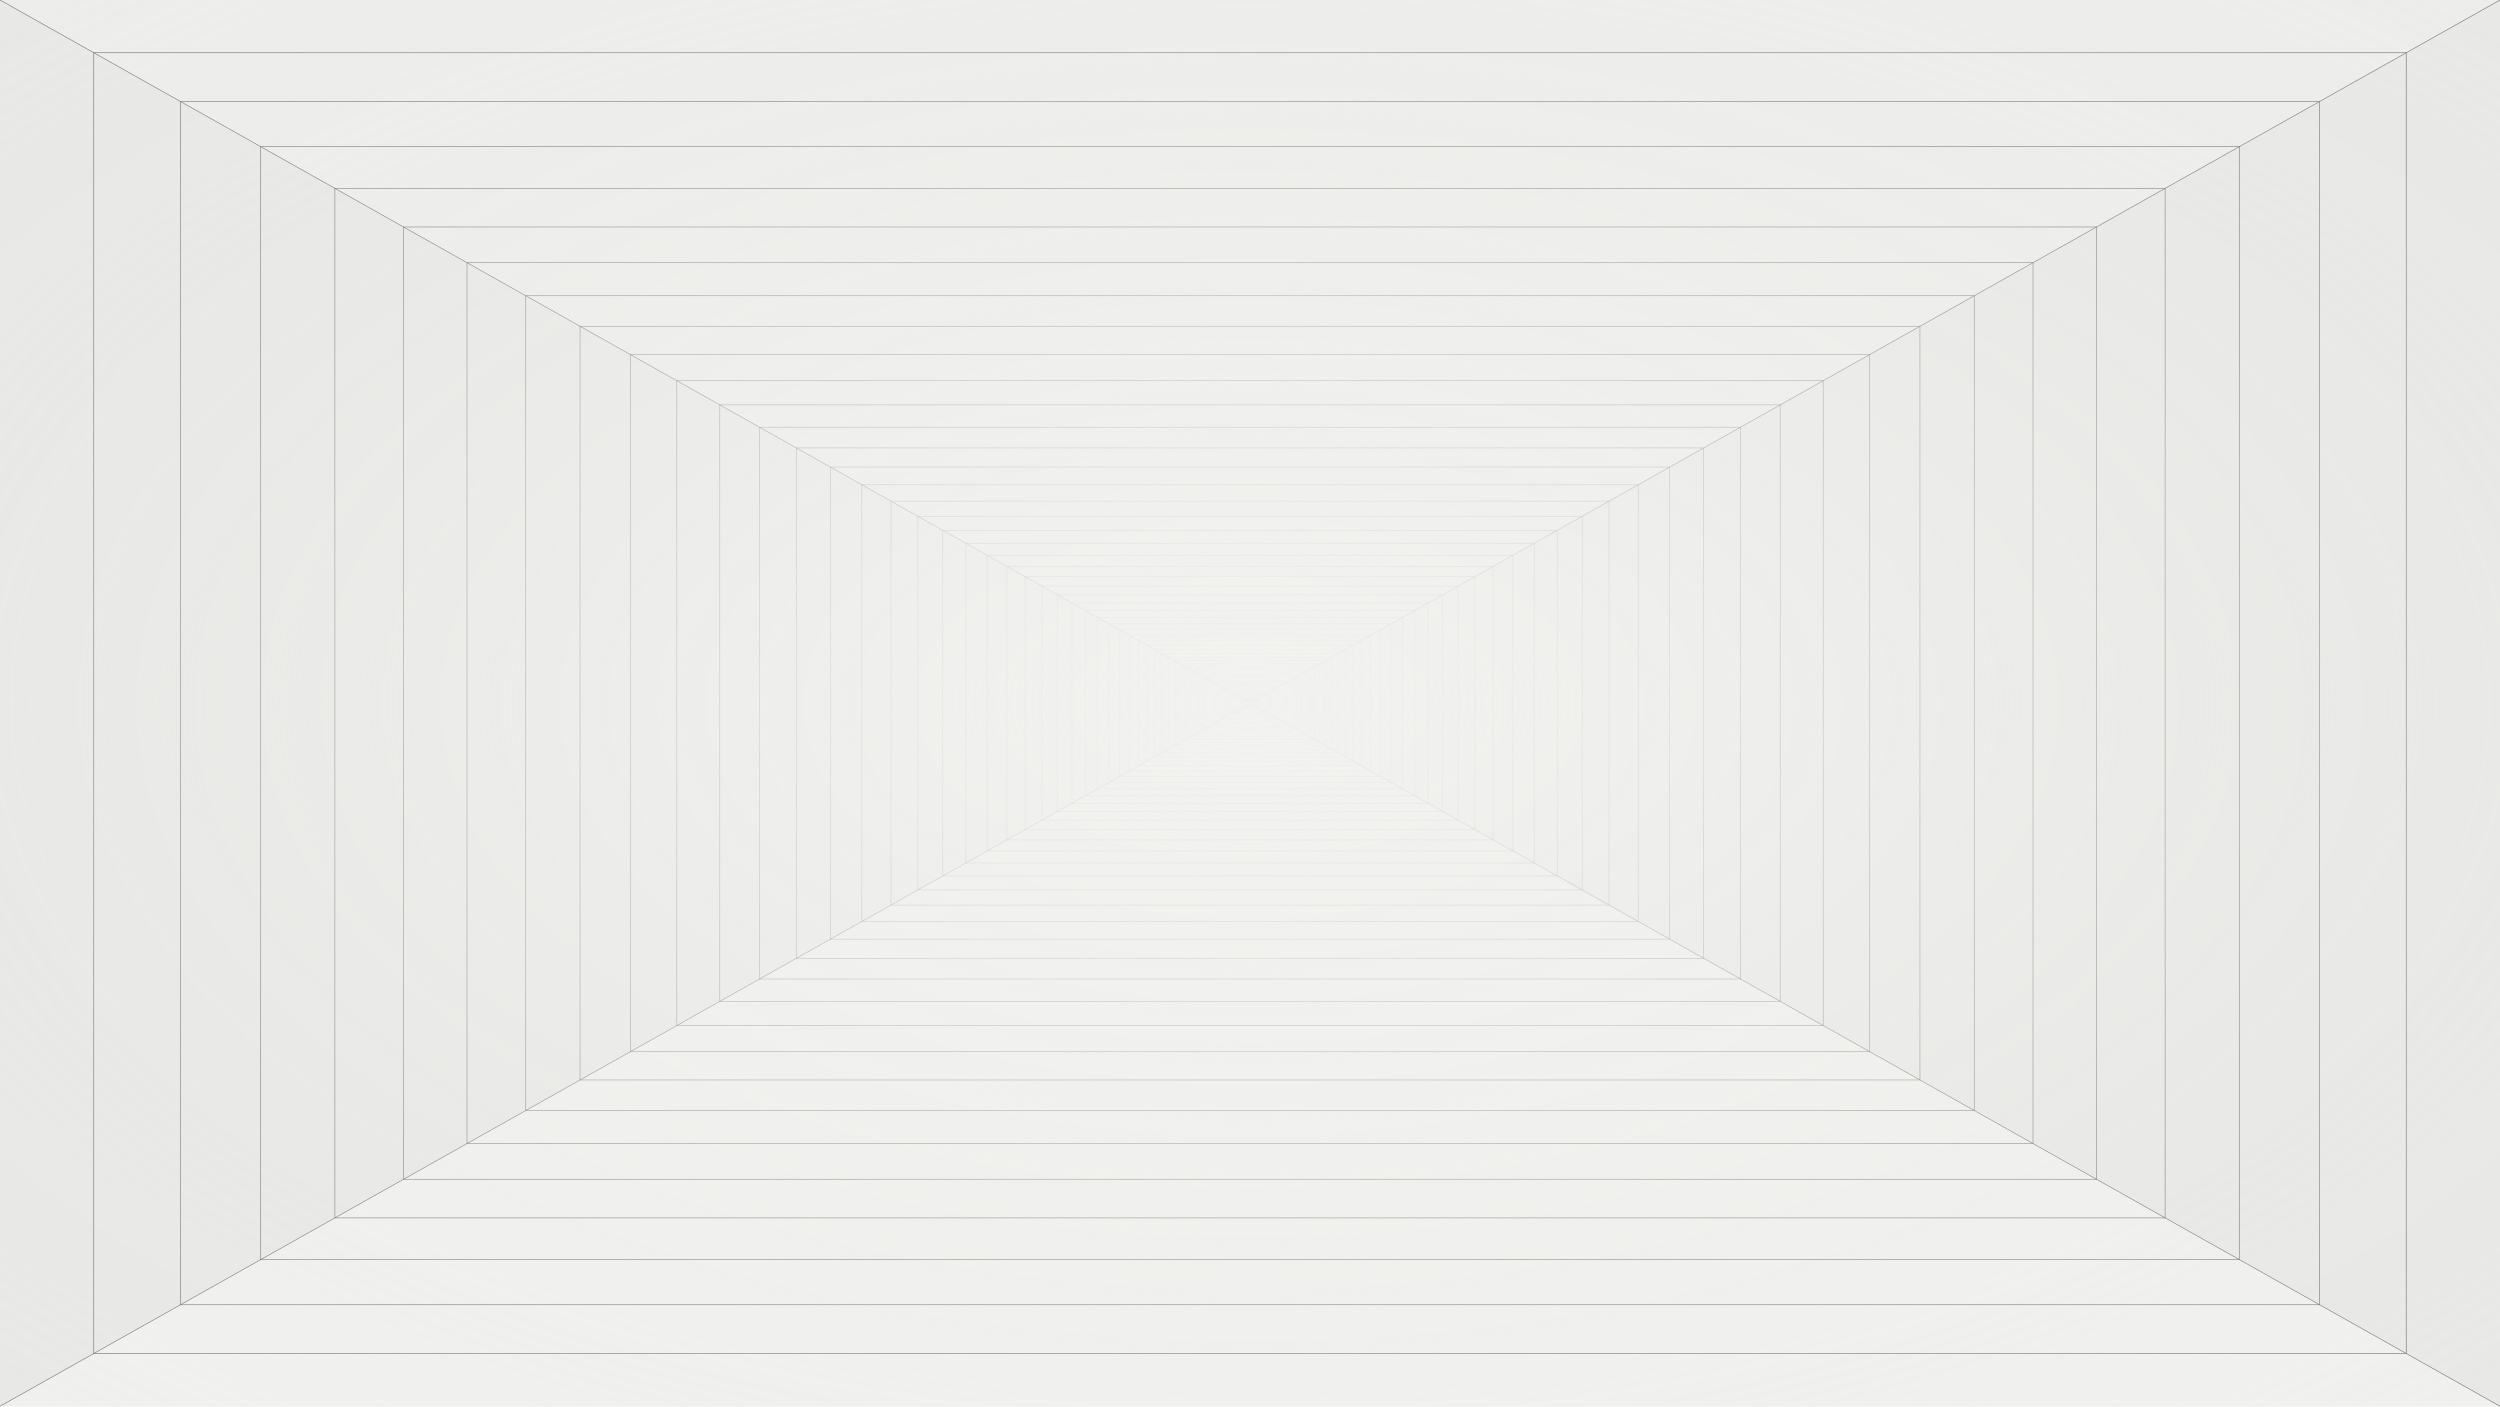
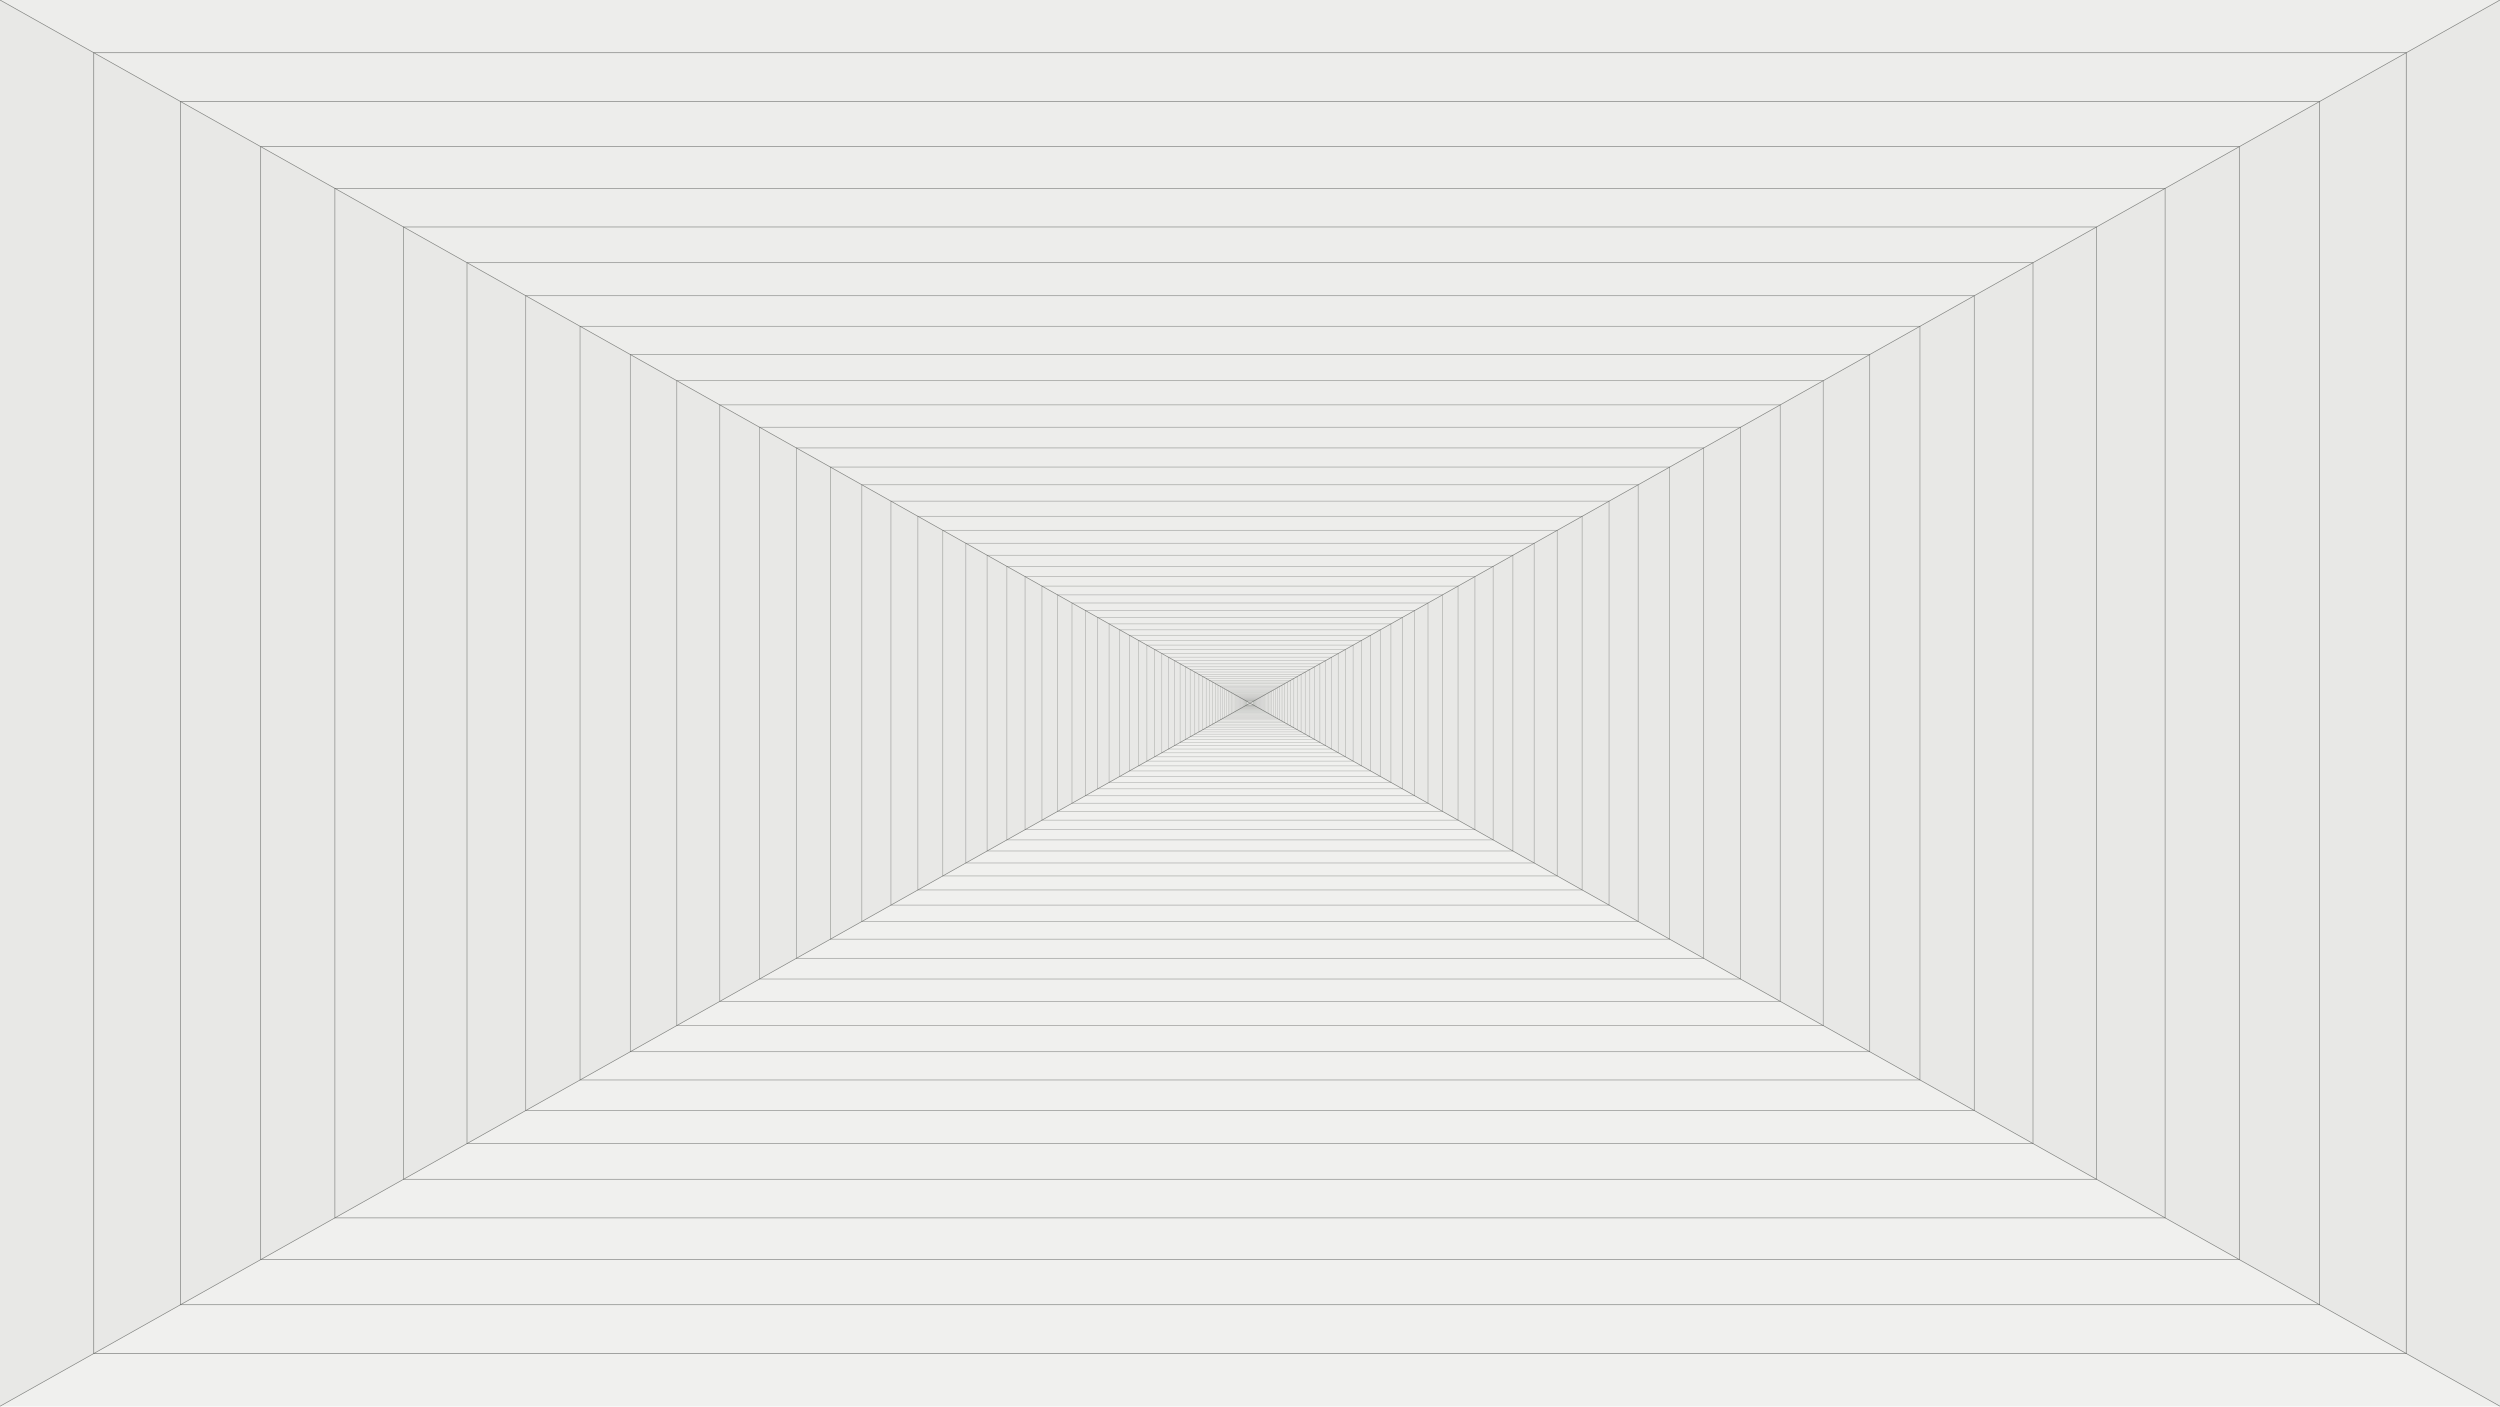
<svg xmlns="http://www.w3.org/2000/svg" viewBox="0 0 3840 2160" preserveAspectRatio="none">
  <style>path{vector-effect:non-scaling-stroke;fill:none}</style>
-   <defs>
-     <radialGradient id="aerial" gradientUnits="objectBoundingBox" cx="0.5" cy="0.5" r="0.72">
-       <stop offset="0" stop-color="#f3f3f1" stop-opacity="0.95" />
-       <stop offset="0.08" stop-color="#f2f2f0" stop-opacity="0.91" />
-       <stop offset="0.2" stop-color="#f1f1ef" stop-opacity="0.79" />
-       <stop offset="0.38" stop-color="#f1f1ef" stop-opacity="0.5" />
-       <stop offset="0.67" stop-color="#efefed" stop-opacity="0.12" />
-       <stop offset="1" stop-color="#efefed" stop-opacity="0" />
-     </radialGradient>
-   </defs>
  <rect x="0" y="0" width="3840" height="2160" fill="#eaeae8" />
  <polygon points="0,0 3840,0 1920,1080" fill="#ededeb" />
  <polygon points="0,2160 3840,2160 1920,1080" fill="#f0f0ee" />
  <polygon points="0,0 0,2160 1920,1080" fill="#e8e8e6" />
  <polygon points="3840,0 3840,2160 1920,1080" fill="#e8e8e6" />
  <path d="M0,0 L1920,1080" stroke="#464846" stroke-width="1.02" stroke-opacity=".64" />
  <path d="M3840,0 L1920,1080" stroke="#464846" stroke-width="1.02" stroke-opacity=".64" />
  <path d="M0,2160 L1920,1080" stroke="#464846" stroke-width="1.02" stroke-opacity=".64" />
  <path d="M3840,2160 L1920,1080" stroke="#464846" stroke-width="1.02" stroke-opacity=".64" />
  <g stroke="#4d504d">
    <path d="M144,81 H3696 V2079 H144 Z" stroke-width="1.02" stroke-opacity="0.72" />
    <path d="M277.2,155.92 H3562.8 V2004.07 H277.2 Z" stroke-width="1.02" stroke-opacity="0.7" />
    <path d="M400.41,225.23 H3439.59 V1934.76 H400.41 Z" stroke-width="1.02" stroke-opacity="0.68" />
    <path d="M514.37,289.33 H3325.62 V1870.66 H514.37 Z" stroke-width="1.02" stroke-opacity="0.66" />
    <path d="M619.8,348.63 H3220.19 V1811.36 H619.8 Z" stroke-width="1.02" stroke-opacity="0.65" />
    <path d="M717.31,403.49 H3122.68 V1756.5 H717.31 Z" stroke-width="1.02" stroke-opacity="0.63" />
    <path d="M807.51,454.22 H3032.48 V1705.77 H807.51 Z" stroke-width="1.02" stroke-opacity="0.61" />
    <path d="M890.95,501.16 H2949.04 V1658.83 H890.95 Z" stroke-width="1.02" stroke-opacity="0.59" />
    <path d="M968.13,544.57 H2871.86 V1615.42 H968.13 Z" stroke-width="1.02" stroke-opacity="0.58" />
    <path d="M1039.52,584.73 H2800.47 V1575.26 H1039.52 Z" stroke-width="1.02" stroke-opacity="0.56" />
    <path d="M1105.55,621.87 H2734.44 V1538.12 H1105.55 Z" stroke-width="1.02" stroke-opacity="0.55" />
    <path d="M1166.64,656.23 H2673.35 V1503.76 H1166.64 Z" stroke-width="1.02" stroke-opacity="0.53" />
    <path d="M1223.14,688.01 H2616.85 V1471.98 H1223.14 Z" stroke-width="1.02" stroke-opacity="0.52" />
    <path d="M1275.4,717.41 H2564.59 V1442.58 H1275.4 Z" stroke-width="1.02" stroke-opacity="0.5" />
    <path d="M1323.75,744.61 H2516.24 V1415.38 H1323.75 Z" stroke-width="1.02" stroke-opacity="0.49" />
    <path d="M1368.47,769.76 H2471.52 V1390.23 H1368.47 Z" stroke-width="1.02" stroke-opacity="0.48" />
    <path d="M1409.83,793.03 H2430.16 V1366.96 H1409.83 Z" stroke-width="1.02" stroke-opacity="0.46" />
    <path d="M1448.09,814.55 H2391.9 V1345.44 H1448.09 Z" stroke-width="1.02" stroke-opacity="0.45" />
    <path d="M1483.49,834.46 H2356.5 V1325.53 H1483.49 Z" stroke-width="1.02" stroke-opacity="0.44" />
    <path d="M1516.22,852.87 H2323.77 V1307.12 H1516.22 Z" stroke-width="1.02" stroke-opacity="0.43" />
    <path d="M1546.51,869.91 H2293.48 V1290.08 H1546.51 Z" stroke-width="1.02" stroke-opacity="0.42" />
    <path d="M1574.52,885.66 H2265.47 V1274.33 H1574.52 Z" stroke-width="1.02" stroke-opacity="0.41" />
    <path d="M1600.43,900.24 H2239.56 V1259.75 H1600.43 Z" stroke-width="1.02" stroke-opacity="0.4" />
    <path d="M1624.4,913.72 H2215.59 V1246.27 H1624.4 Z" stroke-width="1.02" stroke-opacity="0.39" />
    <path d="M1646.57,926.19 H2193.42 V1233.8 H1646.57 Z" stroke-width="1.02" stroke-opacity="0.38" />
    <path d="M1667.07,937.73 H2172.92 V1222.26 H1667.07 Z" stroke-width="1.02" stroke-opacity="0.37" />
    <path d="M1686.04,948.4 H2153.95 V1211.59 H1686.04 Z" stroke-width="1.02" stroke-opacity="0.36" />
    <path d="M1703.59,958.27 H2136.4 V1201.72 H1703.59 Z" stroke-width="1.02" stroke-opacity="0.35" />
    <path d="M1719.82,967.4 H2120.17 V1192.59 H1719.82 Z" stroke-width="1.02" stroke-opacity="0.34" />
    <path d="M1734.83,975.84 H2105.16 V1184.15 H1734.83 Z" stroke-width="1.02" stroke-opacity="0.33" />
    <path d="M1748.72,983.65 H2091.27 V1176.34 H1748.72 Z" stroke-width="1.02" stroke-opacity="0.32" />
    <path d="M1761.57,990.88 H2078.42 V1169.11 H1761.57 Z" stroke-width="1.02" stroke-opacity="0.32" />
    <path d="M1773.45,997.56 H2066.54 V1162.43 H1773.45 Z" stroke-width="1.02" stroke-opacity="0.31" />
    <path d="M1784.44,1003.74 H2055.55 V1156.25 H1784.44 Z" stroke-width="1.02" stroke-opacity="0.3" />
    <path d="M1794.61,1009.46 H2045.38 V1150.53 H1794.61 Z" stroke-width="1.02" stroke-opacity="0.29" />
    <path d="M1804.01,1014.75 H2035.98 V1145.24 H1804.01 Z" stroke-width="1.02" stroke-opacity="0.29" />
    <path d="M1812.71,1019.65 H2027.28 V1140.34 H1812.71 Z" stroke-width="1.02" stroke-opacity="0.28" />
    <path d="M1820.75,1024.17 H2019.24 V1135.82 H1820.75 Z" stroke-width="1.02" stroke-opacity="0.28" />
    <path d="M1828.2,1028.36 H2011.79 V1131.63 H1828.2 Z" stroke-width="1.02" stroke-opacity="0.27" />
    <path d="M1835.08,1032.23 H2004.91 V1127.76 H1835.08 Z" stroke-width="1.02" stroke-opacity="0.26" />
    <path d="M1841.45,1035.81 H1998.54 V1124.18 H1841.45 Z" stroke-width="1.02" stroke-opacity="0.26" />
    <path d="M1847.34,1039.13 H1992.65 V1120.86 H1847.34 Z" stroke-width="1.02" stroke-opacity="0.25" />
    <path d="M1852.79,1042.19 H1987.2 V1117.8 H1852.79 Z" stroke-width="1.02" stroke-opacity="0.25" />
    <path d="M1857.83,1045.03 H1982.16 V1114.96 H1857.83 Z" stroke-width="1.02" stroke-opacity="0.24" />
    <path d="M1862.49,1047.65 H1977.5 V1112.34 H1862.49 Z" stroke-width="1.02" stroke-opacity="0.24" />
    <path d="M1866.81,1050.08 H1973.18 V1109.91 H1866.81 Z" stroke-width="1.02" stroke-opacity="0.23" />
    <path d="M1870.8,1052.32 H1969.19 V1107.67 H1870.8 Z" stroke-width="1.02" stroke-opacity="0.23" />
    <path d="M1874.49,1054.4 H1965.5 V1105.59 H1874.49 Z" stroke-width="1.01" stroke-opacity="0.22" />
    <path d="M1877.9,1056.32 H1962.09 V1103.67 H1877.9 Z" stroke-width="1" stroke-opacity="0.22" />
    <path d="M1881.06,1058.09 H1958.93 V1101.9 H1881.06 Z" stroke-width="0.995" stroke-opacity="0.21" />
    <path d="M1883.98,1059.73 H1956.01 V1100.26 H1883.98 Z" stroke-width="0.985" stroke-opacity="0.21" />
    <path d="M1886.68,1061.25 H1953.31 V1098.74 H1886.68 Z" stroke-width="0.975" stroke-opacity="0.21" />
    <path d="M1889.18,1062.66 H1950.81 V1097.33 H1889.18 Z" stroke-width="0.965" stroke-opacity="0.2" />
    <path d="M1891.49,1063.96 H1948.5 V1096.03 H1891.49 Z" stroke-width="0.955" stroke-opacity="0.2" />
    <path d="M1893.63,1065.16 H1946.36 V1094.83 H1893.63 Z" stroke-width="0.945" stroke-opacity="0.19" />
    <path d="M1895.6,1066.27 H1944.39 V1093.72 H1895.6 Z" stroke-width="0.935" stroke-opacity="0.19" />
    <path d="M1897.43,1067.3 H1942.56 V1092.69 H1897.43 Z" stroke-width="0.925" stroke-opacity="0.19" />
    <path d="M1899.13,1068.26 H1940.86 V1091.73 H1899.13 Z" stroke-width="0.92" stroke-opacity="0.18" />
    <path d="M1900.69,1069.14 H1939.3 V1090.85 H1900.69 Z" stroke-width="0.91" stroke-opacity="0.18" />
    <path d="M1902.14,1069.95 H1937.85 V1090.04 H1902.14 Z" stroke-width="0.9" stroke-opacity="0.18" />
    <path d="M1903.48,1070.7 H1936.51 V1089.29 H1903.48 Z" stroke-width="0.89" stroke-opacity="0.17" />
    <path d="M1904.72,1071.4 H1935.27 V1088.59 H1904.72 Z" stroke-width="0.88" stroke-opacity="0.17" />
    <path d="M1905.86,1072.05 H1934.13 V1087.94 H1905.86 Z" stroke-width="0.87" stroke-opacity="0.17" />
    <path d="M1906.92,1072.64 H1933.07 V1087.35 H1906.92 Z" stroke-width="0.865" stroke-opacity="0.17" />
    <path d="M1907.9,1073.19 H1932.09 V1086.8 H1907.9 Z" stroke-width="0.855" stroke-opacity="0.16" />
    <path d="M1908.81,1073.7 H1931.18 V1086.29 H1908.81 Z" stroke-width="0.845" stroke-opacity="0.16" />
    <path d="M1909.65,1074.18 H1930.34 V1085.81 H1909.65 Z" stroke-width="0.835" stroke-opacity="0.16" />
    <path d="M1910.42,1074.61 H1929.57 V1085.38 H1910.42 Z" stroke-width="0.83" stroke-opacity="0.16" />
    <path d="M1911.14,1075.02 H1928.85 V1084.97 H1911.14 Z" stroke-width="0.82" stroke-opacity="0.15" />
    <path d="M1911.81,1075.39 H1928.18 V1084.6 H1911.81 Z" stroke-width="0.81" stroke-opacity="0.15" />
    <path d="M1912.42,1075.73 H1927.57 V1084.26 H1912.42 Z" stroke-width="0.805" stroke-opacity="0.15" />
    <path d="M1912.99,1076.05 H1927 V1083.94 H1912.99 Z" stroke-width="0.795" stroke-opacity="0.15" />
    <path d="M1913.51,1076.35 H1926.48 V1083.64 H1913.51 Z" stroke-width="0.79" stroke-opacity="0.15" />
    <path d="M1914,1076.62 H1925.99 V1083.37 H1914 Z" stroke-width="0.78" stroke-opacity="0.14" />
    <path d="M1914.45,1076.88 H1925.54 V1083.11 H1914.45 Z" stroke-width="0.77" stroke-opacity="0.14" />
    <path d="M1914.87,1077.11 H1925.12 V1082.88 H1914.87 Z" stroke-width="0.765" stroke-opacity="0.14" />
    <path d="M1915.25,1077.33 H1924.74 V1082.66 H1915.25 Z" stroke-width="0.755" stroke-opacity="0.14" />
    <path d="M1915.61,1077.53 H1924.38 V1082.46 H1915.61 Z" stroke-width="0.75" stroke-opacity="0.14" />
  </g>
-   <rect x="0" y="0" width="3840" height="2160" fill="url(#aerial)" />
</svg>
